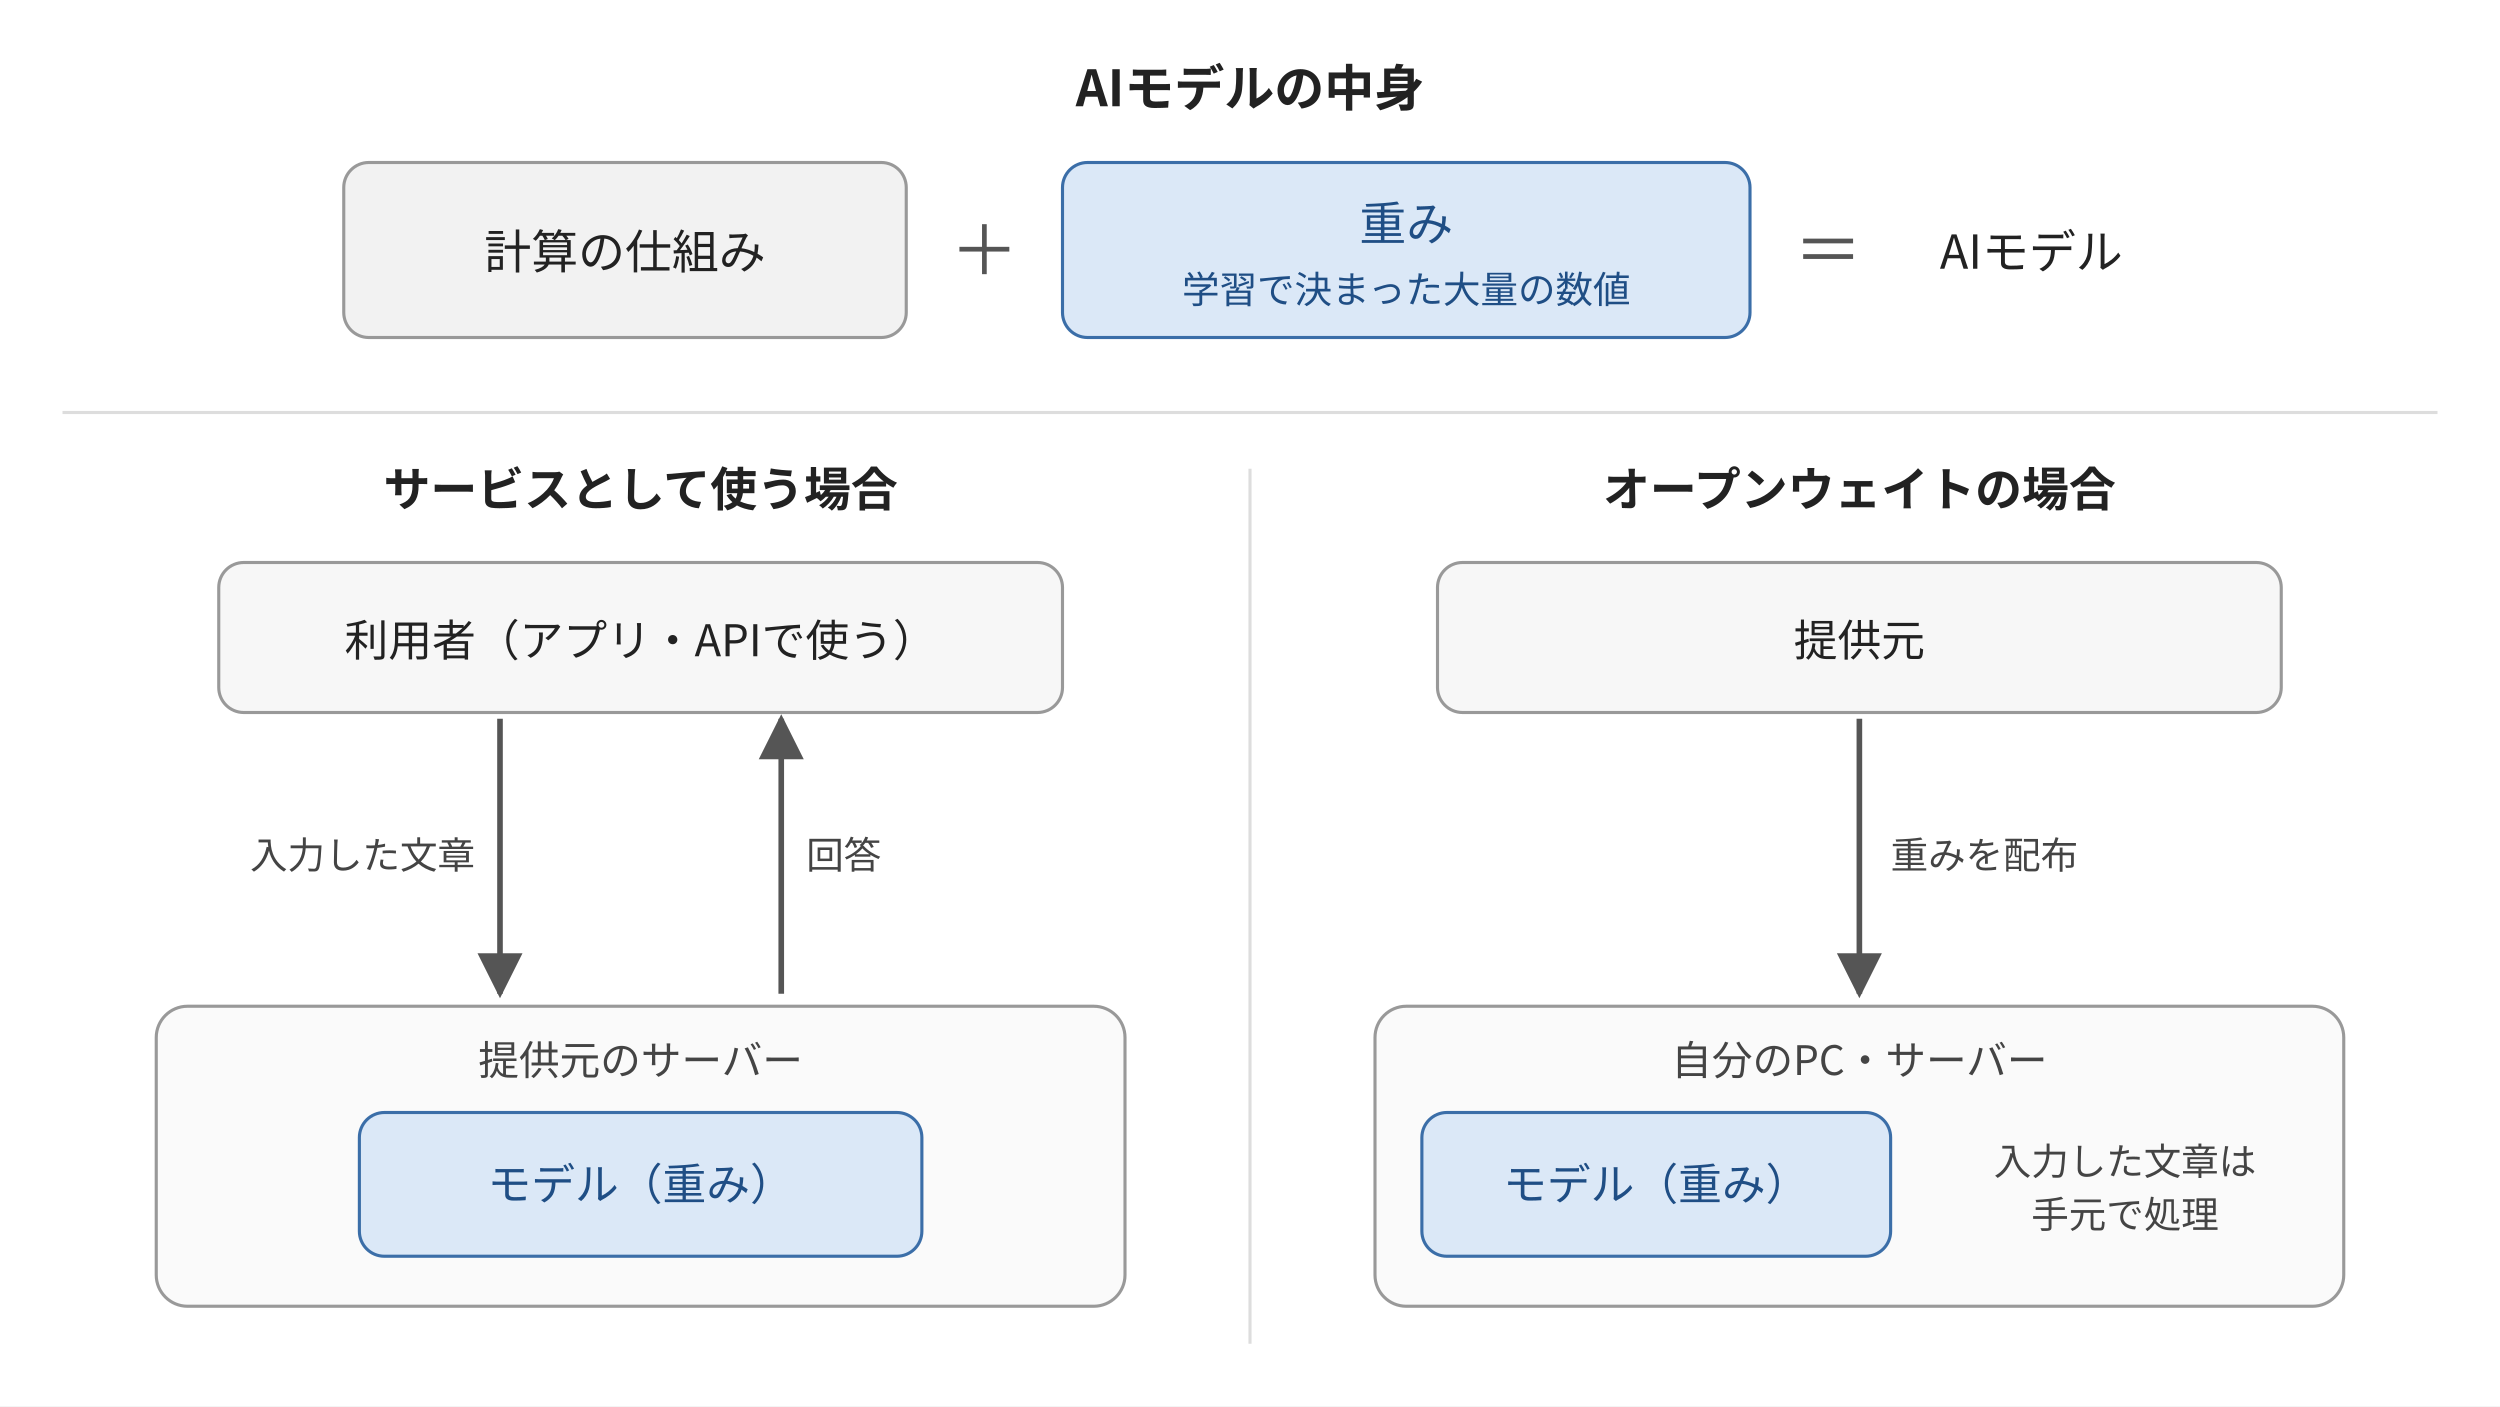
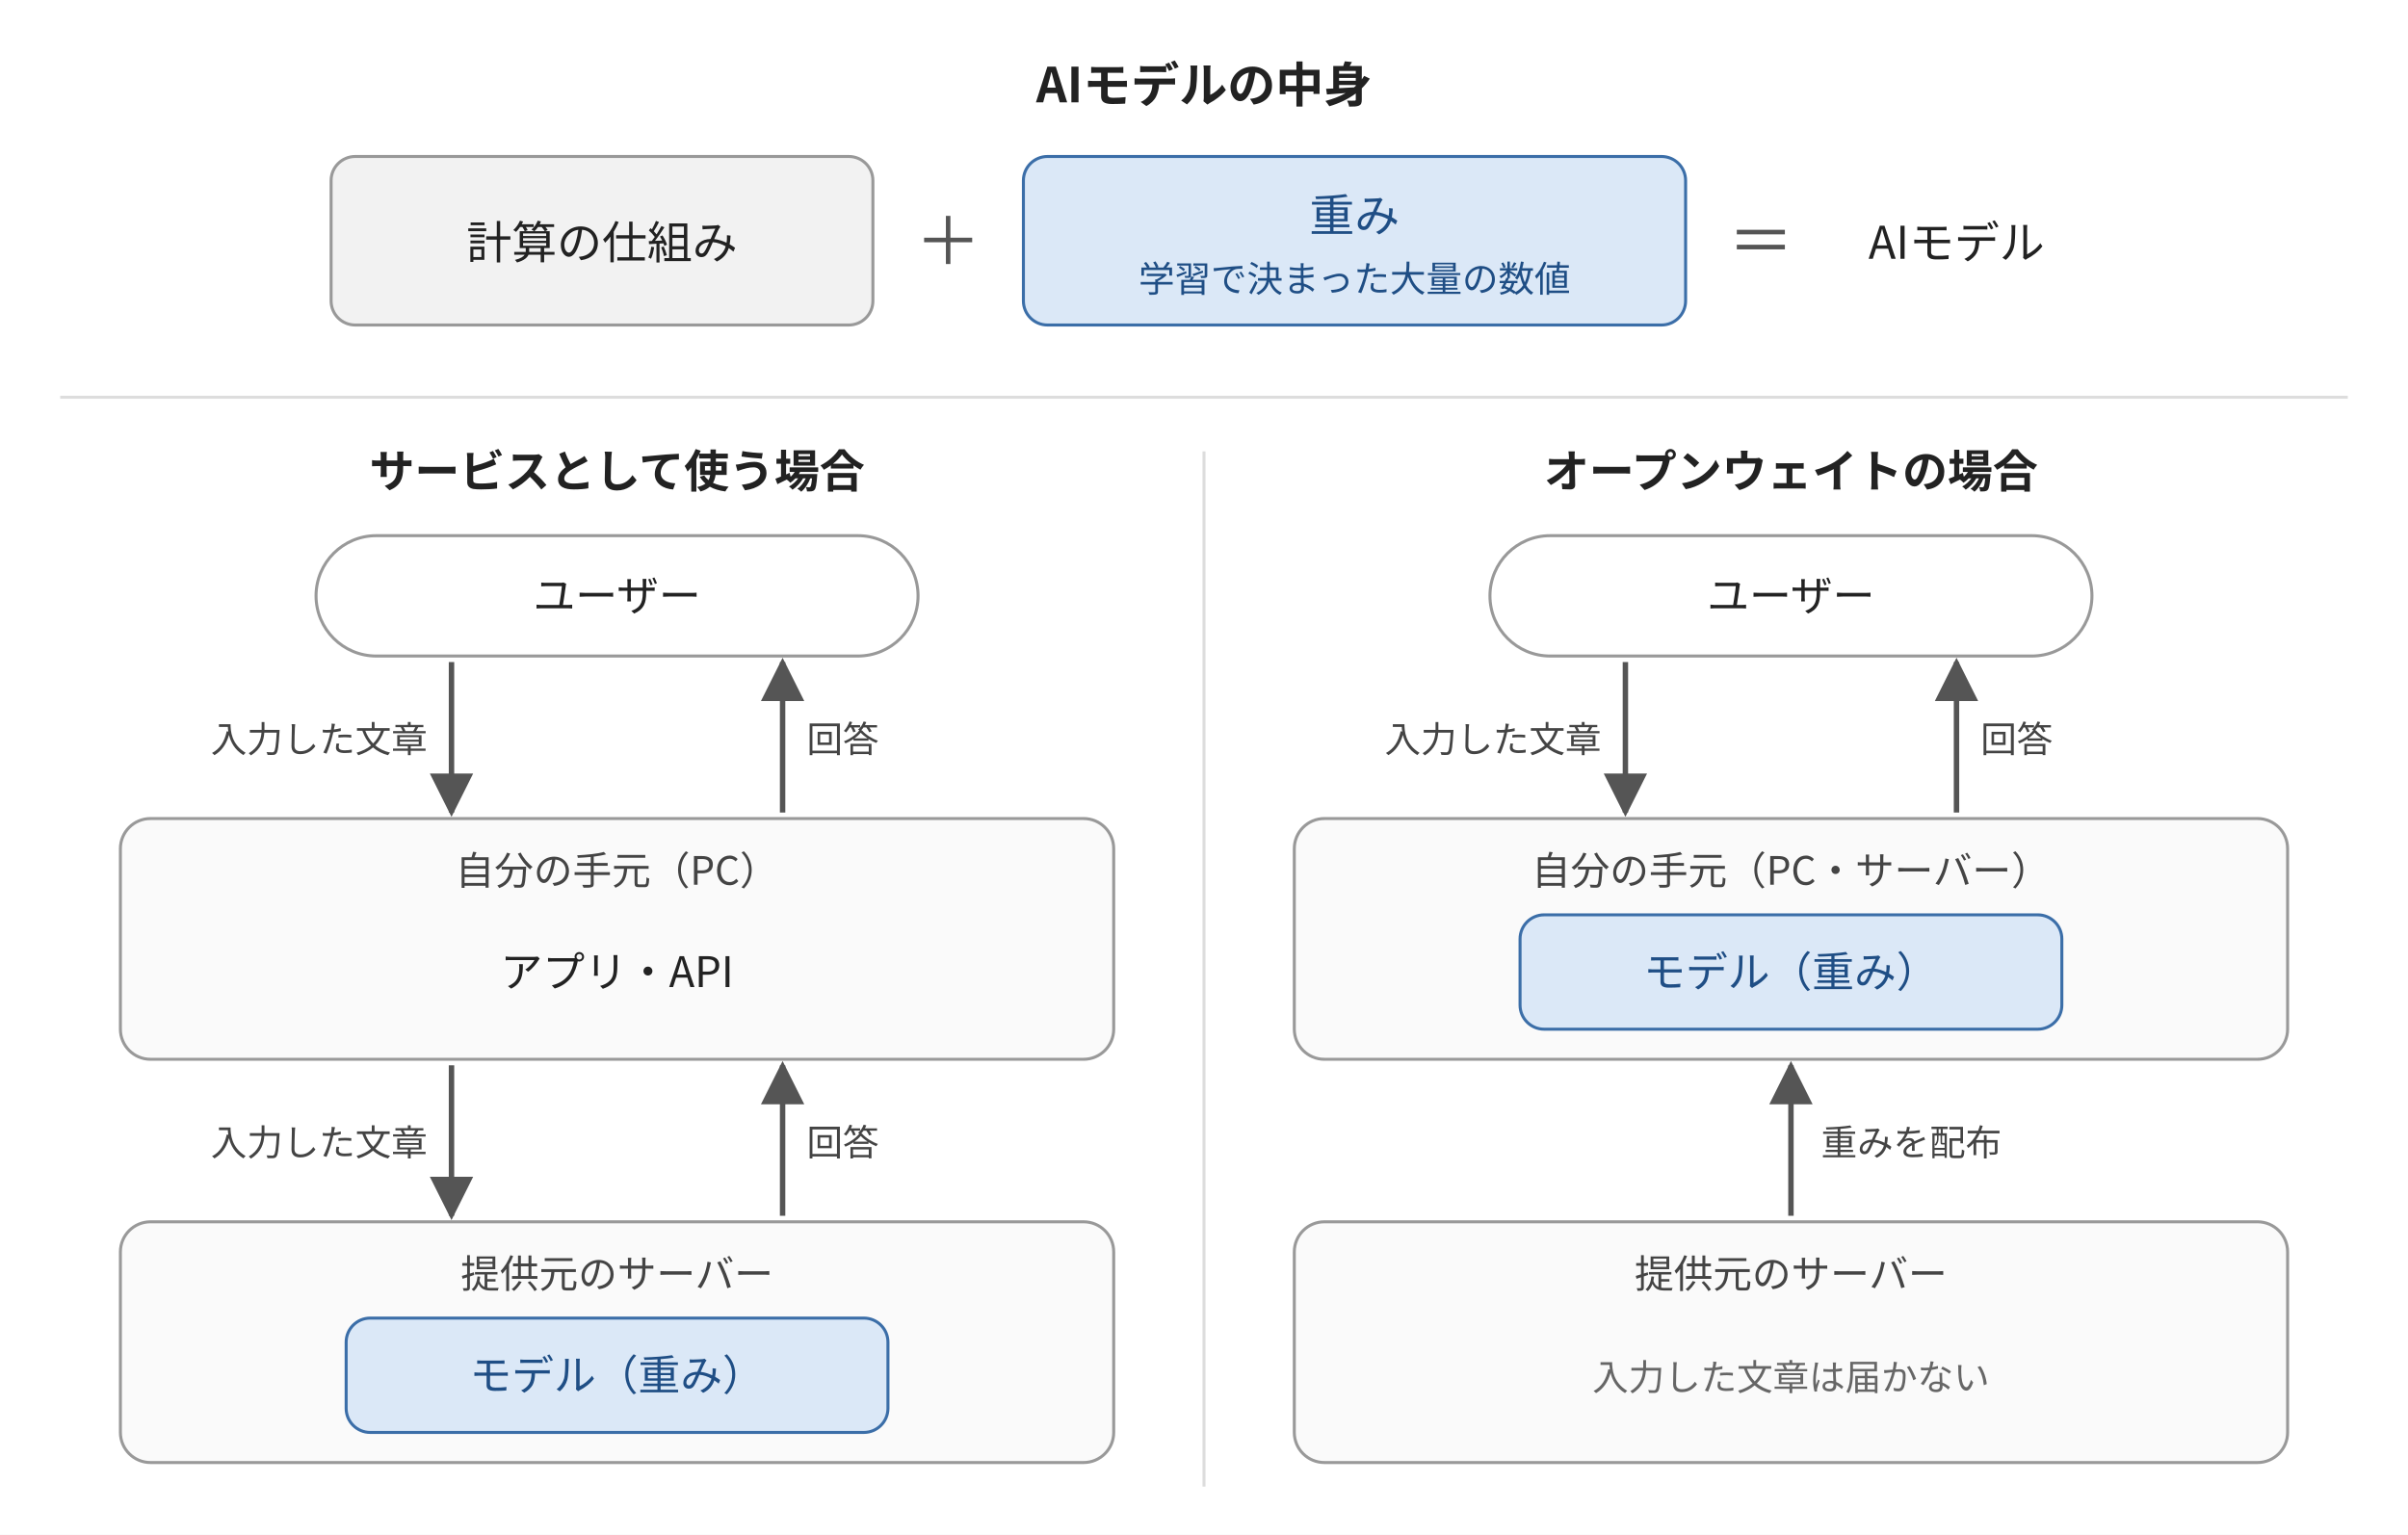
- <svg xmlns="http://www.w3.org/2000/svg" viewBox="0 0 800 450" width="800" height="450" font-family="Meiryo, 'Yu Gothic UI', 'Hiragino Sans', 'Noto Sans CJK JP', sans-serif">
+ <svg xmlns="http://www.w3.org/2000/svg" viewBox="0 0 800 510" width="800" height="510" font-family="Meiryo, 'Yu Gothic UI', 'Hiragino Sans', 'Noto Sans CJK JP', sans-serif">
  <defs>
-     <marker id="arr" viewBox="0 0 10 10" refX="9" refY="5" markerWidth="8" markerHeight="8" orient="auto-start-reverse">
+     <marker id="arr" viewBox="0 0 10 10" refX="9" refY="5" markerWidth="8" markerHeight="8" orient="auto">
      <path d="M0,0 L10,5 L0,10 z" fill="#555" />
    </marker>
  </defs>
-   <rect width="800" height="450" fill="#ffffff" />
+   <rect width="800" height="510" fill="#ffffff" />
  <text x="400" y="34" text-anchor="middle" font-size="16" font-weight="bold" fill="#222">AIモデルの中身</text>
  <rect x="110" y="52" width="180" height="56" rx="8" fill="#f2f2f2" stroke="#999" />
  <text x="200" y="86" text-anchor="middle" font-size="15" fill="#222">計算の仕組み</text>
  <text x="315" y="88" text-anchor="middle" font-size="22" fill="#555">＋</text>
  <rect x="340" y="52" width="220" height="56" rx="8" fill="#dbe8f7" stroke="#3b6ea8" />
  <text x="450" y="77" text-anchor="middle" font-size="15" fill="#1f4e85">重み</text>
  <text x="450" y="97" text-anchor="middle" font-size="12" fill="#1f4e85">学習で決まった大量の数値</text>
  <text x="585" y="88" text-anchor="middle" font-size="22" fill="#555">＝</text>
  <text x="650" y="86" text-anchor="middle" font-size="15" fill="#222">AIモデル</text>
  <line x1="20" y1="132" x2="780" y2="132" stroke="#ddd" />
+   <line x1="400" y1="150" x2="400" y2="494" stroke="#ddd" />
  <text x="205" y="162" text-anchor="middle" font-size="15" font-weight="bold" fill="#222">サービスとして使う場合</text>
-   <rect x="70" y="180" width="270" height="48" rx="8" fill="#f7f7f7" stroke="#999" />
-   <text x="205" y="210" text-anchor="middle" font-size="14" fill="#222">利用者（アプリ・APIで使う）</text>
-   <line x1="160" y1="230" x2="160" y2="318" stroke="#555" stroke-width="1.8" marker-end="url(#arr)" />
-   <text x="152" y="278" text-anchor="end" font-size="12" fill="#444">入力した文章</text>
-   <line x1="250" y1="318" x2="250" y2="230" stroke="#555" stroke-width="1.8" marker-end="url(#arr)" />
-   <text x="258" y="278" font-size="12" fill="#444">回答</text>
-   <rect x="50" y="322" width="310" height="96" rx="10" fill="#fafafa" stroke="#999" />
-   <text x="205" y="344" text-anchor="middle" font-size="13" fill="#444">提供元のサーバー</text>
-   <rect x="115" y="356" width="180" height="46" rx="8" fill="#dbe8f7" stroke="#3b6ea8" />
-   <text x="205" y="384" text-anchor="middle" font-size="14" fill="#1f4e85">モデル（重み）</text>
-   <line x1="400" y1="150" x2="400" y2="430" stroke="#ddd" />
+   <rect x="105" y="178" width="200" height="40" rx="20" fill="#ffffff" stroke="#999" />
+   <text x="205" y="203" text-anchor="middle" font-size="14" fill="#222">ユーザー</text>
+   <line x1="150" y1="220" x2="150" y2="270" stroke="#555" stroke-width="1.8" marker-end="url(#arr)" />
+   <text x="142" y="250" text-anchor="end" font-size="12" fill="#444">入力した文章</text>
+   <line x1="260" y1="270" x2="260" y2="220" stroke="#555" stroke-width="1.8" marker-end="url(#arr)" />
+   <text x="268" y="250" font-size="12" fill="#444">回答</text>
+   <rect x="40" y="272" width="330" height="80" rx="10" fill="#fafafa" stroke="#999" />
+   <text x="205" y="294" text-anchor="middle" font-size="13" fill="#444">自分の手元（PC）</text>
+   <text x="205" y="328" text-anchor="middle" font-size="14" fill="#222">アプリ・API</text>
+   <line x1="150" y1="354" x2="150" y2="404" stroke="#555" stroke-width="1.8" marker-end="url(#arr)" />
+   <text x="142" y="384" text-anchor="end" font-size="12" fill="#444">入力した文章</text>
+   <line x1="260" y1="404" x2="260" y2="354" stroke="#555" stroke-width="1.8" marker-end="url(#arr)" />
+   <text x="268" y="384" font-size="12" fill="#444">回答</text>
+   <rect x="40" y="406" width="330" height="80" rx="10" fill="#fafafa" stroke="#999" />
+   <text x="205" y="428" text-anchor="middle" font-size="13" fill="#444">提供元のサーバー</text>
+   <rect x="115" y="438" width="180" height="38" rx="8" fill="#dbe8f7" stroke="#3b6ea8" />
+   <text x="205" y="462" text-anchor="middle" font-size="14" fill="#1f4e85">モデル（重み）</text>
  <text x="595" y="162" text-anchor="middle" font-size="15" font-weight="bold" fill="#222">オープンウェイトの場合</text>
-   <rect x="460" y="180" width="270" height="48" rx="8" fill="#f7f7f7" stroke="#999" />
-   <text x="595" y="210" text-anchor="middle" font-size="14" fill="#222">提供元</text>
-   <line x1="595" y1="230" x2="595" y2="318" stroke="#555" stroke-width="1.8" marker-end="url(#arr)" />
-   <text x="605" y="278" font-size="12" fill="#444">重みを配布</text>
-   <rect x="440" y="322" width="310" height="96" rx="10" fill="#fafafa" stroke="#999" />
-   <text x="595" y="344" text-anchor="middle" font-size="13" fill="#444">自分のPC・サーバー</text>
-   <rect x="455" y="356" width="150" height="46" rx="8" fill="#dbe8f7" stroke="#3b6ea8" />
-   <text x="530" y="384" text-anchor="middle" font-size="14" fill="#1f4e85">モデル（重み）</text>
-   <text x="680" y="376" text-anchor="middle" font-size="12" fill="#444">入力した文章は</text>
-   <text x="680" y="393" text-anchor="middle" font-size="12" fill="#444">手元で処理</text>
+   <rect x="495" y="178" width="200" height="40" rx="20" fill="#ffffff" stroke="#999" />
+   <text x="595" y="203" text-anchor="middle" font-size="14" fill="#222">ユーザー</text>
+   <line x1="540" y1="220" x2="540" y2="270" stroke="#555" stroke-width="1.8" marker-end="url(#arr)" />
+   <text x="532" y="250" text-anchor="end" font-size="12" fill="#444">入力した文章</text>
+   <line x1="650" y1="270" x2="650" y2="220" stroke="#555" stroke-width="1.8" marker-end="url(#arr)" />
+   <text x="658" y="250" font-size="12" fill="#444">回答</text>
+   <rect x="430" y="272" width="330" height="80" rx="10" fill="#fafafa" stroke="#999" />
+   <text x="595" y="294" text-anchor="middle" font-size="13" fill="#444">自分の手元（PC・サーバー）</text>
+   <rect x="505" y="304" width="180" height="38" rx="8" fill="#dbe8f7" stroke="#3b6ea8" />
+   <text x="595" y="328" text-anchor="middle" font-size="14" fill="#1f4e85">モデル（重み）</text>
+   <line x1="595" y1="404" x2="595" y2="354" stroke="#555" stroke-width="1.8" marker-end="url(#arr)" />
+   <text x="605" y="384" font-size="12" fill="#444">重みを配布</text>
+   <rect x="430" y="406" width="330" height="80" rx="10" fill="#fafafa" stroke="#999" />
+   <text x="595" y="428" text-anchor="middle" font-size="13" fill="#444">提供元のサーバー</text>
+   <text x="595" y="462" text-anchor="middle" font-size="12" fill="#666">入力した文章は届かない</text>
</svg>
